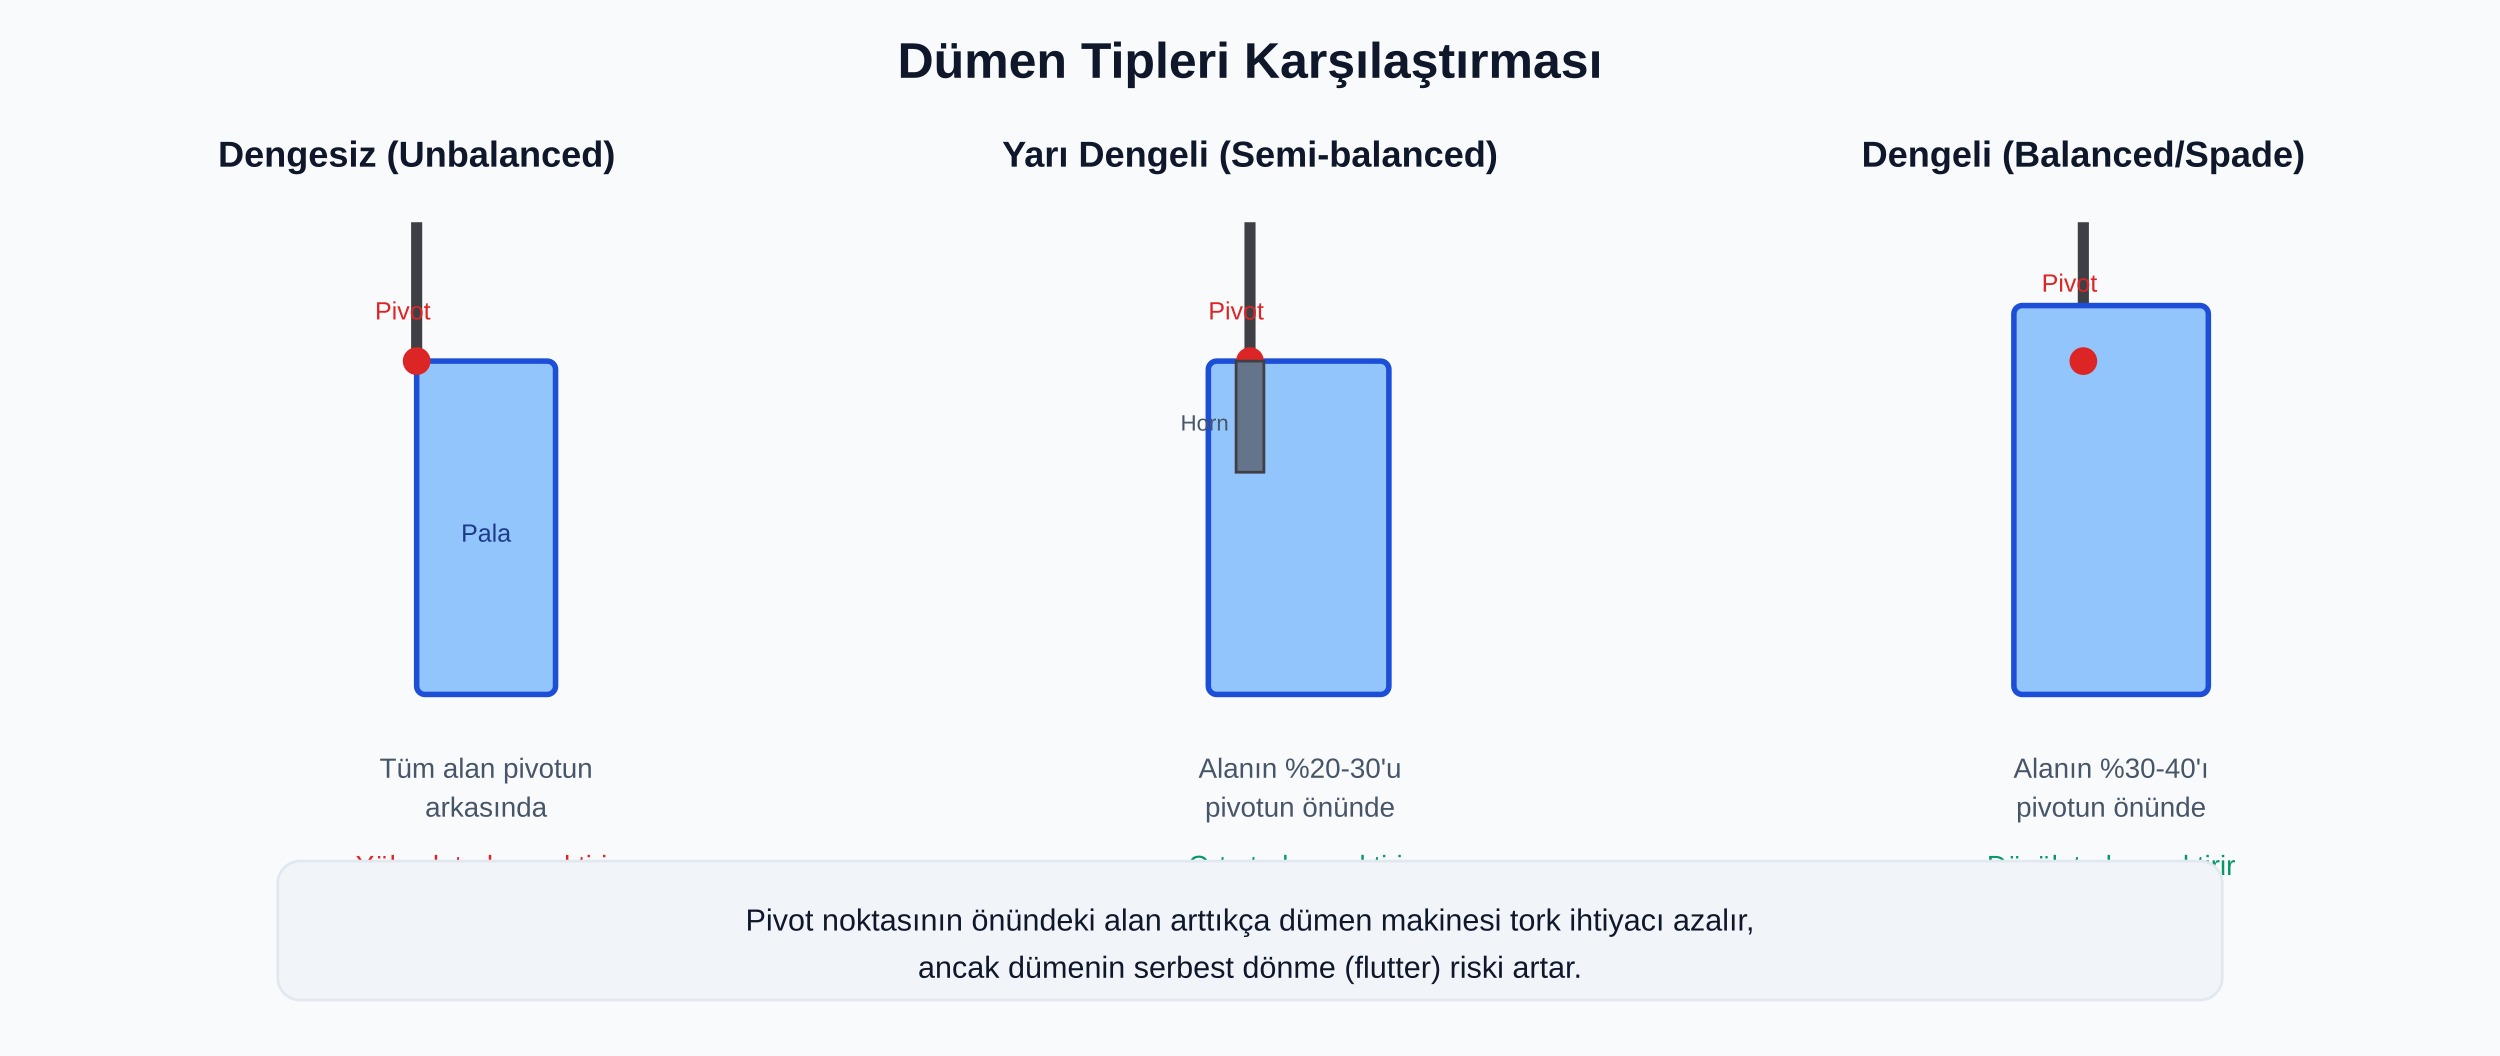
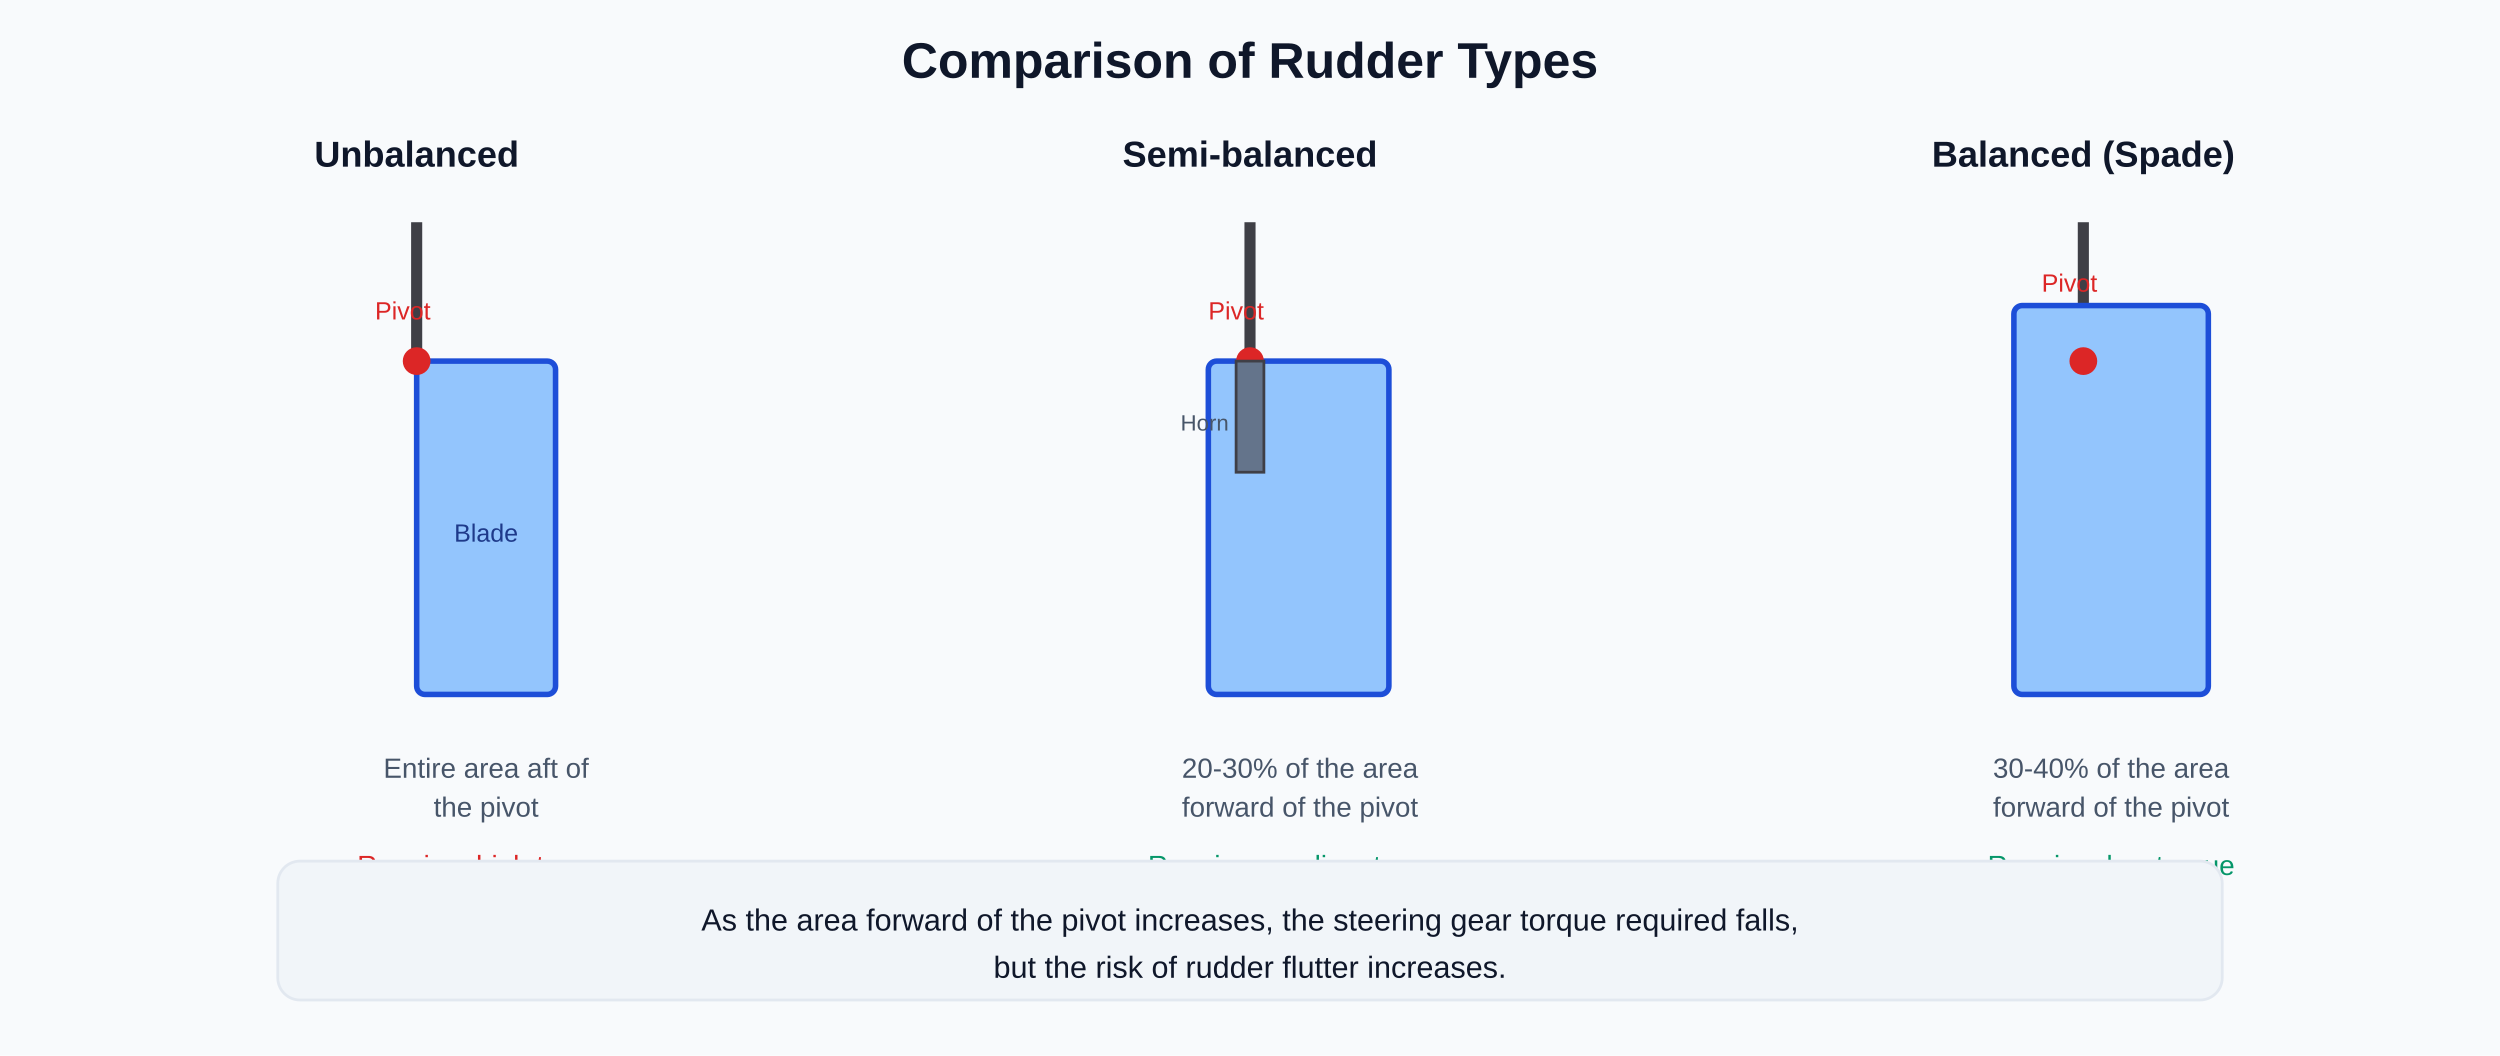
<svg xmlns="http://www.w3.org/2000/svg" width="900" height="380" viewBox="0 0 900 380">
  <rect width="900" height="380" fill="#f8fafc" />
-   <text x="450" y="28" text-anchor="middle" font-size="18" font-weight="bold" fill="#0f172a" font-family="Arial">Dümen Tipleri Karşılaştırması</text>
+   <text x="450" y="28" text-anchor="middle" font-size="18" font-weight="bold" fill="#0f172a" font-family="Arial">Comparison of Rudder Types</text>
  <g transform="translate(150, 50)">
-     <text x="0" y="10" text-anchor="middle" font-size="13" font-weight="bold" fill="#0f172a" font-family="Arial">Dengesiz (Unbalanced)</text>
+     <text x="0" y="10" text-anchor="middle" font-size="13" font-weight="bold" fill="#0f172a" font-family="Arial">Unbalanced</text>
    <line x1="0" y1="30" x2="0" y2="80" stroke="#3f3f46" stroke-width="4" />
    <rect x="0" y="80" width="50" height="120" rx="3" fill="#93c5fd" stroke="#1d4ed8" stroke-width="2" />
    <circle cx="0" cy="80" r="5" fill="#dc2626" />
    <text x="-15" y="65" font-size="9" fill="#dc2626" font-family="Arial">Pivot</text>
-     <text x="25" y="145" text-anchor="middle" font-size="9" fill="#1e3a8a" font-family="Arial">Pala</text>
-     <text x="25" y="230" text-anchor="middle" font-size="10" fill="#475569" font-family="Arial">Tüm alan pivotun</text>
-     <text x="25" y="244" text-anchor="middle" font-size="10" fill="#475569" font-family="Arial">arkasında</text>
-     <text x="25" y="265" text-anchor="middle" font-size="10" fill="#dc2626" font-family="Arial">Yüksek tork gerektirir</text>
+     <text x="25" y="145" text-anchor="middle" font-size="9" fill="#1e3a8a" font-family="Arial">Blade</text>
+     <text x="25" y="230" text-anchor="middle" font-size="10" fill="#475569" font-family="Arial">Entire area aft of</text>
+     <text x="25" y="244" text-anchor="middle" font-size="10" fill="#475569" font-family="Arial">the pivot</text>
+     <text x="25" y="265" text-anchor="middle" font-size="10" fill="#dc2626" font-family="Arial">Requires high torque</text>
  </g>
  <g transform="translate(450, 50)">
-     <text x="0" y="10" text-anchor="middle" font-size="13" font-weight="bold" fill="#0f172a" font-family="Arial">Yarı Dengeli (Semi-balanced)</text>
+     <text x="0" y="10" text-anchor="middle" font-size="13" font-weight="bold" fill="#0f172a" font-family="Arial">Semi-balanced</text>
    <line x1="0" y1="30" x2="0" y2="80" stroke="#3f3f46" stroke-width="4" />
    <rect x="-15" y="80" width="65" height="120" rx="3" fill="#93c5fd" stroke="#1d4ed8" stroke-width="2" />
    <circle cx="0" cy="80" r="5" fill="#dc2626" />
    <text x="-15" y="65" font-size="9" fill="#dc2626" font-family="Arial">Pivot</text>
    <rect x="-5" y="80" width="10" height="40" fill="#64748b" stroke="#3f3f46" stroke-width="1" />
    <text x="-25" y="105" font-size="8" fill="#475569" font-family="Arial">Horn</text>
-     <text x="18" y="230" text-anchor="middle" font-size="10" fill="#475569" font-family="Arial">Alanın %20-30'u</text>
-     <text x="18" y="244" text-anchor="middle" font-size="10" fill="#475569" font-family="Arial">pivotun önünde</text>
-     <text x="18" y="265" text-anchor="middle" font-size="10" fill="#059669" font-family="Arial">Orta tork gerektirir</text>
+     <text x="18" y="230" text-anchor="middle" font-size="10" fill="#475569" font-family="Arial">20-30% of the area</text>
+     <text x="18" y="244" text-anchor="middle" font-size="10" fill="#475569" font-family="Arial">forward of the pivot</text>
+     <text x="18" y="265" text-anchor="middle" font-size="10" fill="#059669" font-family="Arial">Requires medium torque</text>
  </g>
  <g transform="translate(750, 50)">
-     <text x="0" y="10" text-anchor="middle" font-size="13" font-weight="bold" fill="#0f172a" font-family="Arial">Dengeli (Balanced/Spade)</text>
+     <text x="0" y="10" text-anchor="middle" font-size="13" font-weight="bold" fill="#0f172a" font-family="Arial">Balanced (Spade)</text>
    <line x1="0" y1="30" x2="0" y2="80" stroke="#3f3f46" stroke-width="4" />
    <rect x="-25" y="60" width="70" height="140" rx="3" fill="#93c5fd" stroke="#1d4ed8" stroke-width="2" />
    <circle cx="0" cy="80" r="5" fill="#dc2626" />
    <text x="-15" y="55" font-size="9" fill="#dc2626" font-family="Arial">Pivot</text>
-     <text x="10" y="230" text-anchor="middle" font-size="10" fill="#475569" font-family="Arial">Alanın %30-40'ı</text>
-     <text x="10" y="244" text-anchor="middle" font-size="10" fill="#475569" font-family="Arial">pivotun önünde</text>
-     <text x="10" y="265" text-anchor="middle" font-size="10" fill="#059669" font-family="Arial">Düşük tork gerektirir</text>
+     <text x="10" y="230" text-anchor="middle" font-size="10" fill="#475569" font-family="Arial">30-40% of the area</text>
+     <text x="10" y="244" text-anchor="middle" font-size="10" fill="#475569" font-family="Arial">forward of the pivot</text>
+     <text x="10" y="265" text-anchor="middle" font-size="10" fill="#059669" font-family="Arial">Requires low torque</text>
  </g>
  <rect x="100" y="310" width="700" height="50" rx="8" fill="#f1f5f9" stroke="#e2e8f0" stroke-width="1" />
-   <text x="450" y="335" text-anchor="middle" font-size="11" fill="#0f172a" font-family="Arial">Pivot noktasının önündeki alan arttıkça dümen makinesi tork ihtiyacı azalır,</text>
-   <text x="450" y="352" text-anchor="middle" font-size="11" fill="#0f172a" font-family="Arial">ancak dümenin serbest dönme (flutter) riski artar.</text>
+   <text x="450" y="335" text-anchor="middle" font-size="11" fill="#0f172a" font-family="Arial">As the area forward of the pivot increases, the steering gear torque required falls,</text>
+   <text x="450" y="352" text-anchor="middle" font-size="11" fill="#0f172a" font-family="Arial">but the risk of rudder flutter increases.</text>
</svg>
